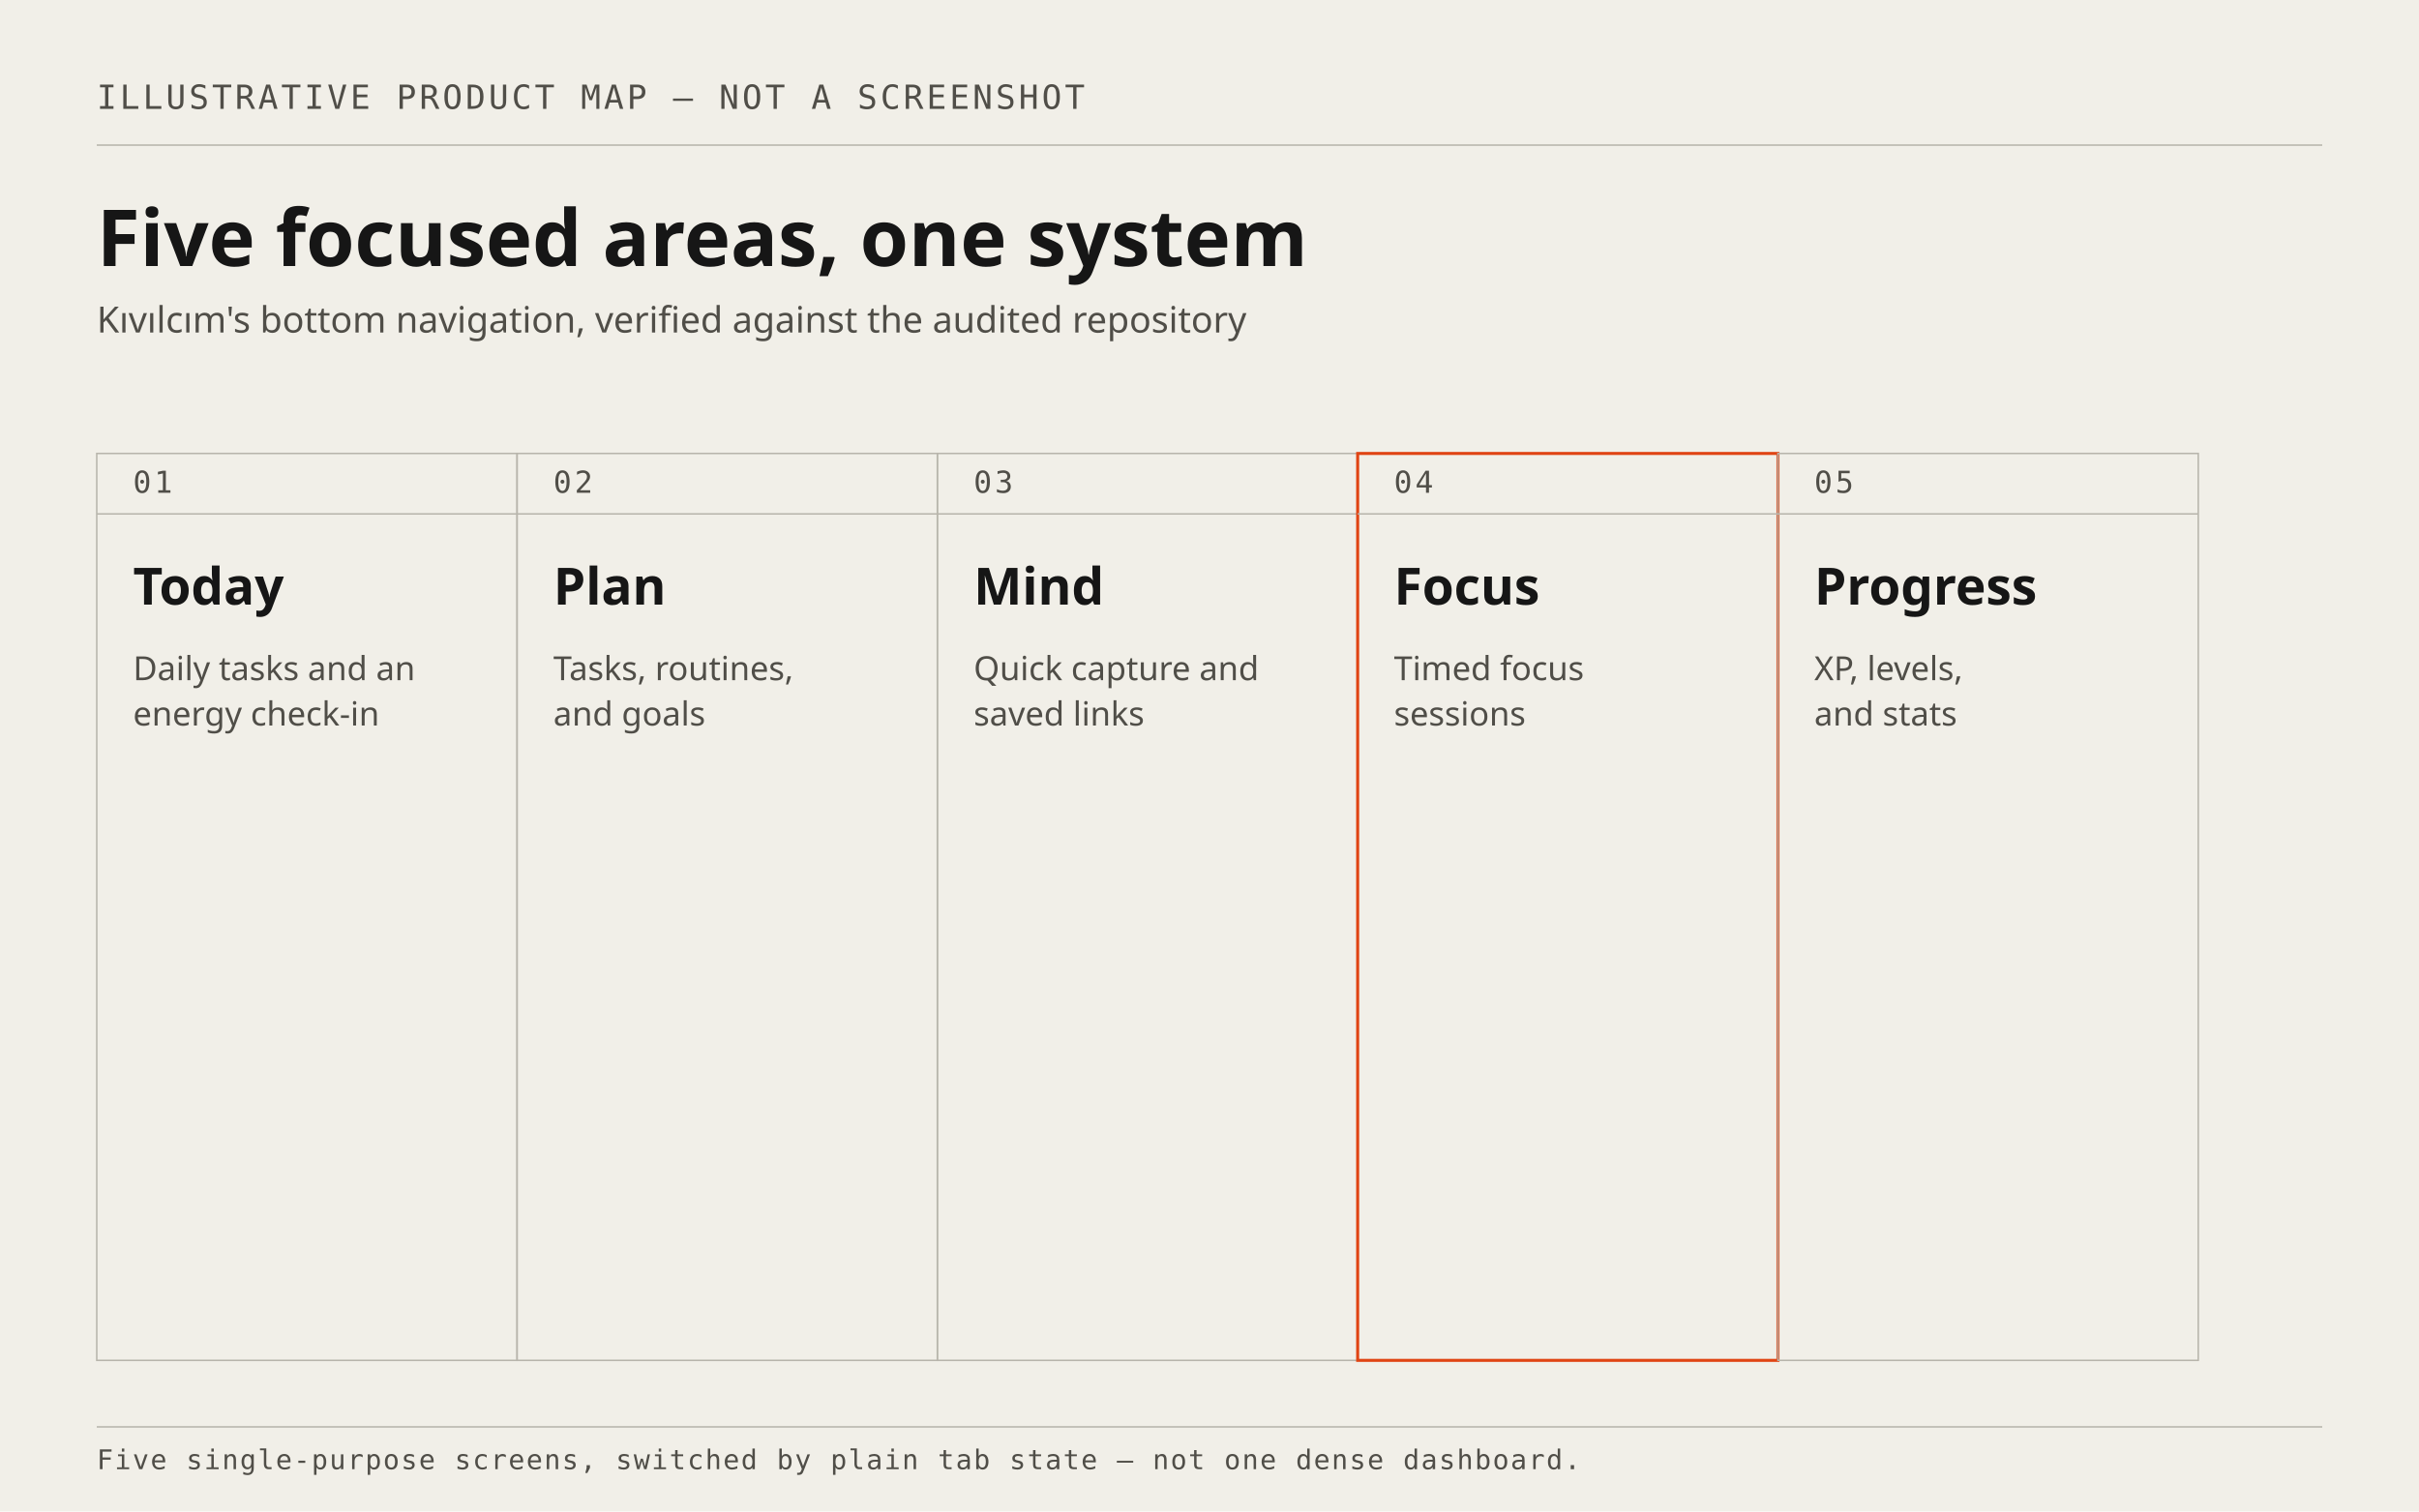
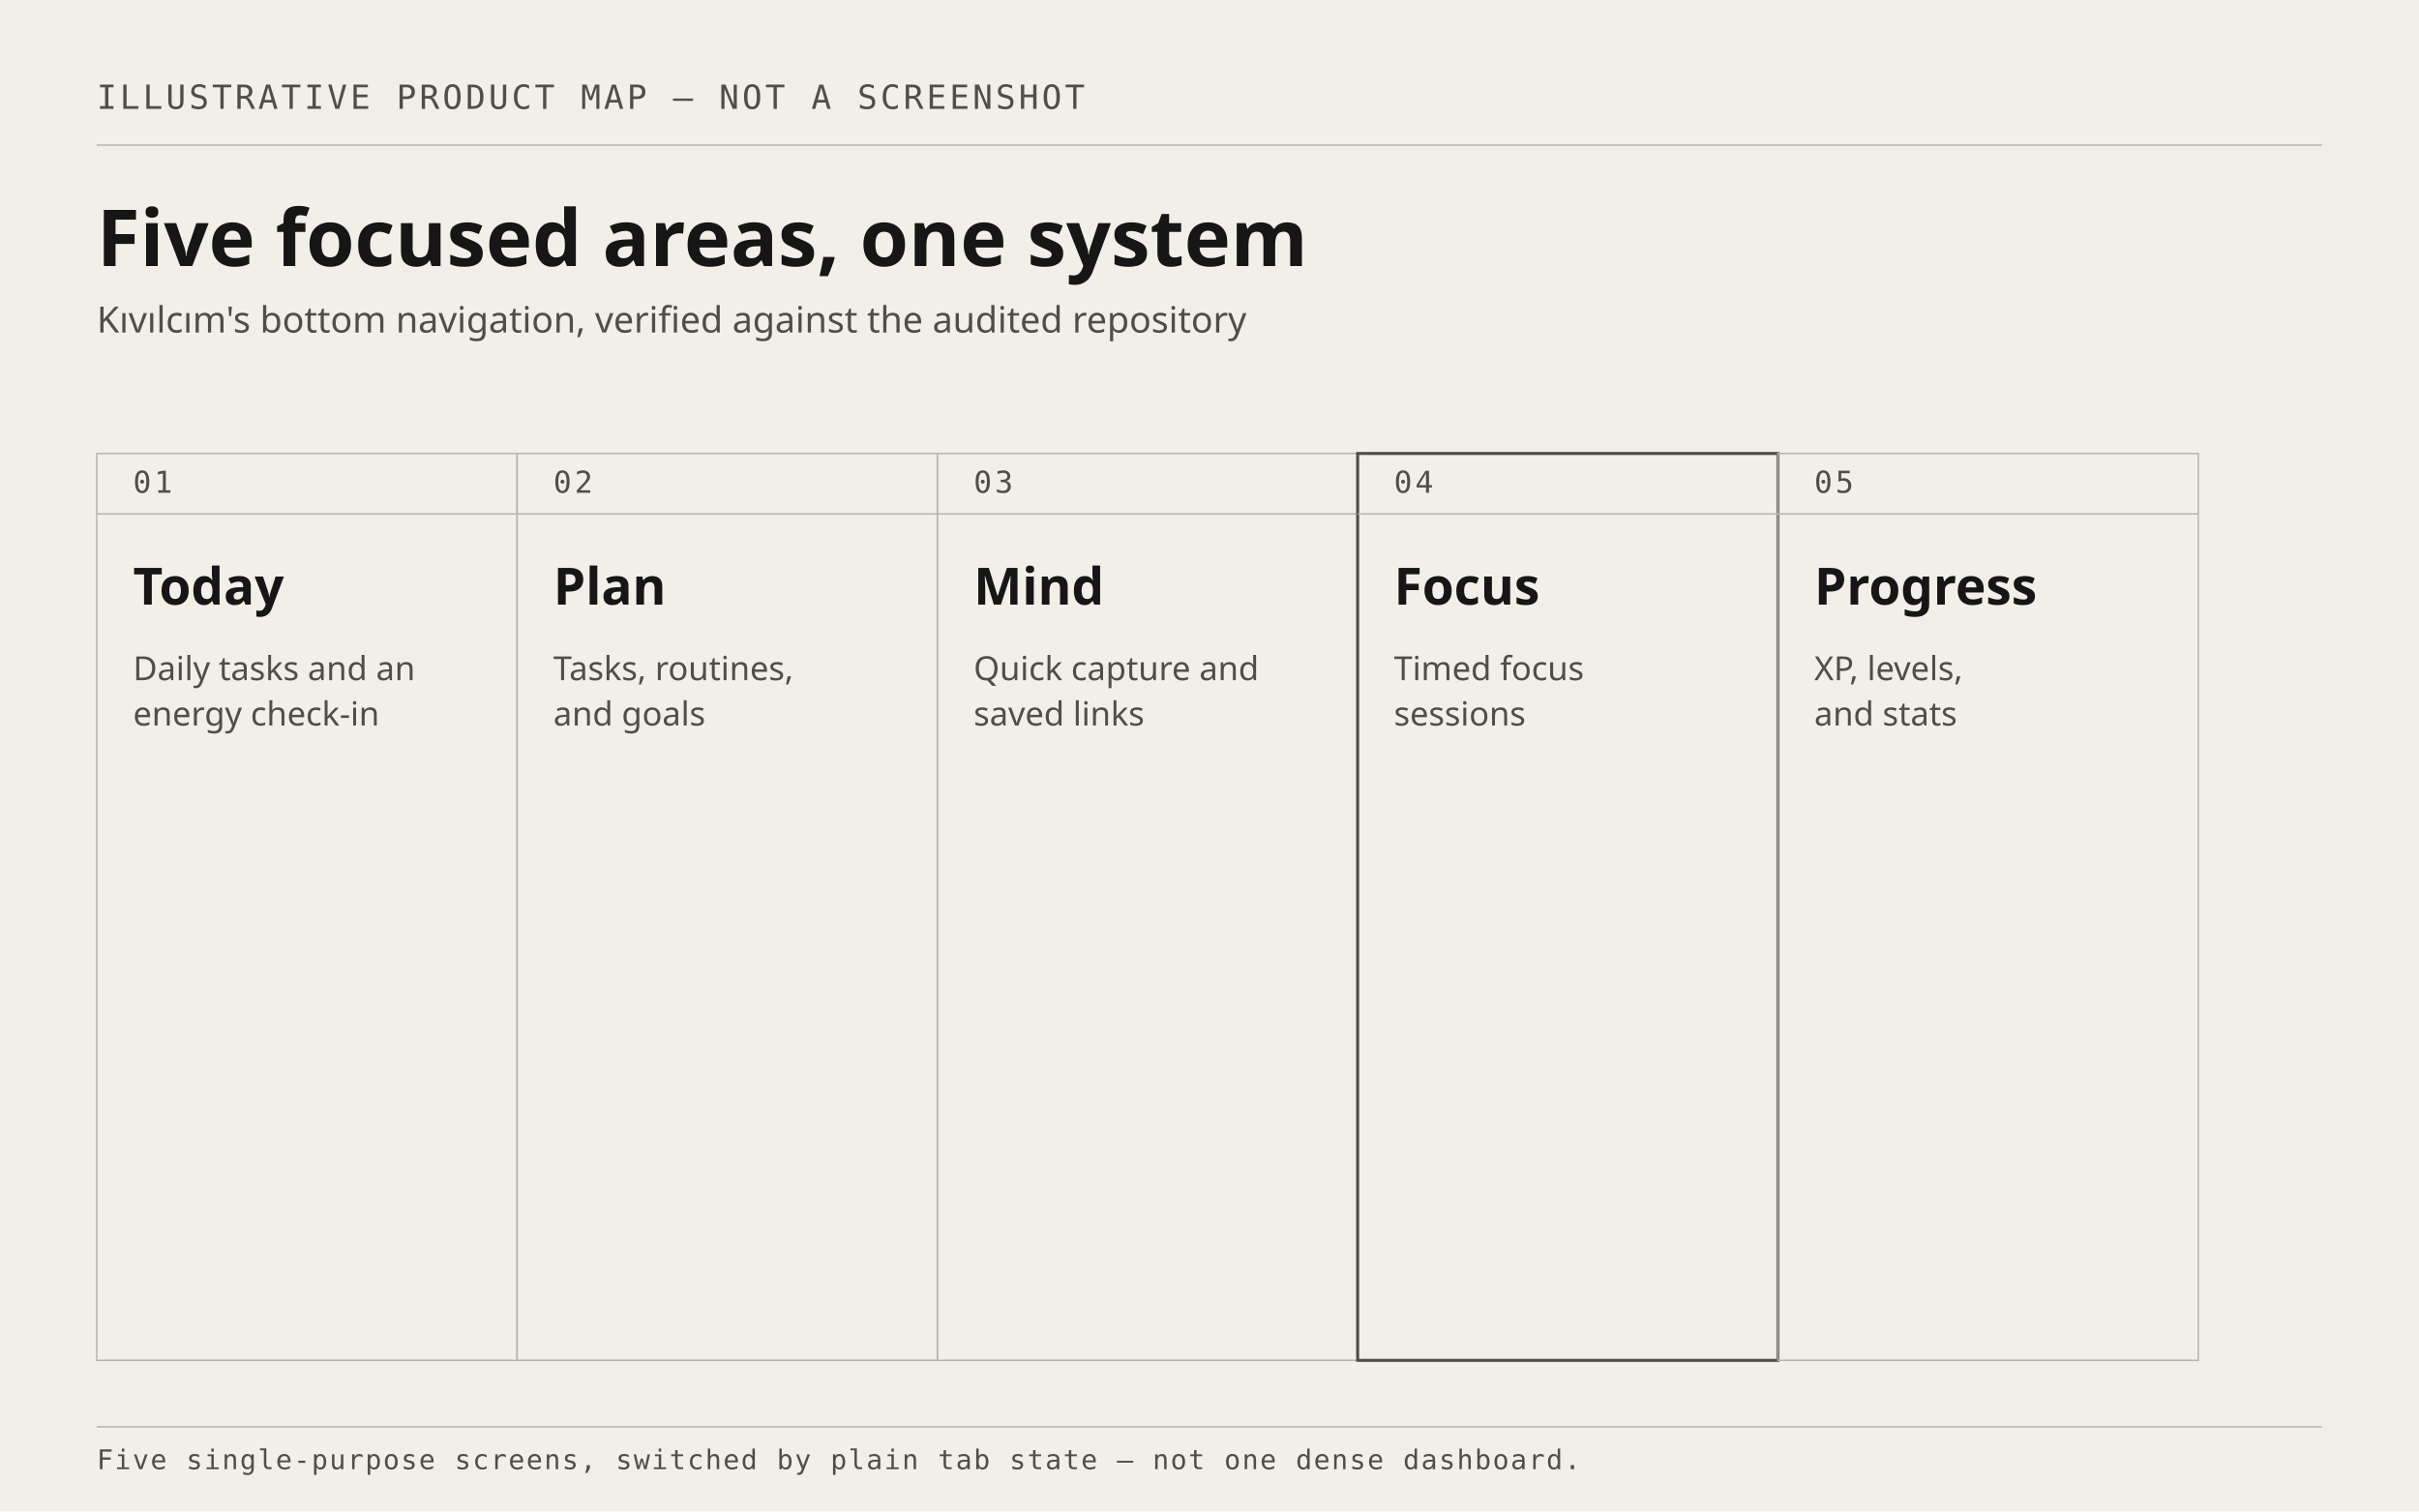
<svg xmlns="http://www.w3.org/2000/svg" width="1600" height="1000" viewBox="0 0 1600 1000" role="img" aria-labelledby="pam-title pam-desc">
  <rect width="1600" height="1000" fill="#f1efe8" />
  <text x="64" y="72" font-family="ui-monospace, 'IBM Plex Mono', monospace" font-size="22" letter-spacing="2" fill="#504e48">ILLUSTRATIVE PRODUCT MAP — NOT A SCREENSHOT</text>
  <line x1="64" y1="96" x2="1536" y2="96" stroke="#b8b5ac" stroke-width="1" />
  <text x="64" y="176" font-family="ui-sans-serif, 'Archivo', system-ui, sans-serif" font-size="52" font-weight="600" fill="#161616">Five focused areas, one system</text>
  <text x="64" y="220" font-family="ui-sans-serif, 'Archivo', system-ui, sans-serif" font-size="24" fill="#504e48">Kıvılcım's bottom navigation, verified against the audited repository</text>
  <g>
    <rect x="64" y="300" width="278" height="600" fill="none" stroke="#b8b5ac" stroke-width="1" />
    <line x1="64" y1="340" x2="342" y2="340" stroke="#b8b5ac" stroke-width="1" />
    <text x="88" y="326" font-family="ui-monospace, 'IBM Plex Mono', monospace" font-size="20" letter-spacing="2" fill="#504e48">01</text>
    <text x="88" y="400" font-family="ui-sans-serif, 'Archivo', system-ui, sans-serif" font-size="34" font-weight="600" fill="#161616">Today</text>
    <text x="88" y="450" font-family="ui-sans-serif, 'Archivo', system-ui, sans-serif" font-size="22" fill="#504e48">
      <tspan x="88" dy="0">Daily tasks and an</tspan>
      <tspan x="88" dy="30">energy check-in</tspan>
    </text>
  </g>
  <g>
    <rect x="342" y="300" width="278" height="600" fill="none" stroke="#b8b5ac" stroke-width="1" />
    <line x1="342" y1="340" x2="620" y2="340" stroke="#b8b5ac" stroke-width="1" />
    <text x="366" y="326" font-family="ui-monospace, 'IBM Plex Mono', monospace" font-size="20" letter-spacing="2" fill="#504e48">02</text>
    <text x="366" y="400" font-family="ui-sans-serif, 'Archivo', system-ui, sans-serif" font-size="34" font-weight="600" fill="#161616">Plan</text>
    <text x="366" y="450" font-family="ui-sans-serif, 'Archivo', system-ui, sans-serif" font-size="22" fill="#504e48">
      <tspan x="366" dy="0">Tasks, routines,</tspan>
      <tspan x="366" dy="30">and goals</tspan>
    </text>
  </g>
  <g>
    <rect x="620" y="300" width="278" height="600" fill="none" stroke="#b8b5ac" stroke-width="1" />
    <line x1="620" y1="340" x2="898" y2="340" stroke="#b8b5ac" stroke-width="1" />
    <text x="644" y="326" font-family="ui-monospace, 'IBM Plex Mono', monospace" font-size="20" letter-spacing="2" fill="#504e48">03</text>
    <text x="644" y="400" font-family="ui-sans-serif, 'Archivo', system-ui, sans-serif" font-size="34" font-weight="600" fill="#161616">Mind</text>
    <text x="644" y="450" font-family="ui-sans-serif, 'Archivo', system-ui, sans-serif" font-size="22" fill="#504e48">
      <tspan x="644" dy="0">Quick capture and</tspan>
      <tspan x="644" dy="30">saved links</tspan>
    </text>
  </g>
  <g>
-     <rect x="898" y="300" width="278" height="600" fill="none" stroke="#e04413" stroke-width="2" />
+     <rect x="898" y="300" width="278" height="600" fill="none" stroke="#504e48" stroke-width="2" />
    <line x1="898" y1="340" x2="1176" y2="340" stroke="#b8b5ac" stroke-width="1" />
    <text x="922" y="326" font-family="ui-monospace, 'IBM Plex Mono', monospace" font-size="20" letter-spacing="2" fill="#504e48">04</text>
    <text x="922" y="400" font-family="ui-sans-serif, 'Archivo', system-ui, sans-serif" font-size="34" font-weight="600" fill="#161616">Focus</text>
    <text x="922" y="450" font-family="ui-sans-serif, 'Archivo', system-ui, sans-serif" font-size="22" fill="#504e48">
      <tspan x="922" dy="0">Timed focus</tspan>
      <tspan x="922" dy="30">sessions</tspan>
    </text>
  </g>
  <g>
    <rect x="1176" y="300" width="278" height="600" fill="none" stroke="#b8b5ac" stroke-width="1" />
    <line x1="1176" y1="340" x2="1454" y2="340" stroke="#b8b5ac" stroke-width="1" />
    <text x="1200" y="326" font-family="ui-monospace, 'IBM Plex Mono', monospace" font-size="20" letter-spacing="2" fill="#504e48">05</text>
    <text x="1200" y="400" font-family="ui-sans-serif, 'Archivo', system-ui, sans-serif" font-size="34" font-weight="600" fill="#161616">Progress</text>
    <text x="1200" y="450" font-family="ui-sans-serif, 'Archivo', system-ui, sans-serif" font-size="22" fill="#504e48">
      <tspan x="1200" dy="0">XP, levels,</tspan>
      <tspan x="1200" dy="30">and stats</tspan>
    </text>
  </g>
  <line x1="64" y1="944" x2="1536" y2="944" stroke="#b8b5ac" stroke-width="1" />
  <text x="64" y="972" font-family="ui-monospace, 'IBM Plex Mono', monospace" font-size="18" letter-spacing="1" fill="#504e48">Five single-purpose screens, switched by plain tab state — not one dense dashboard.</text>
</svg>
